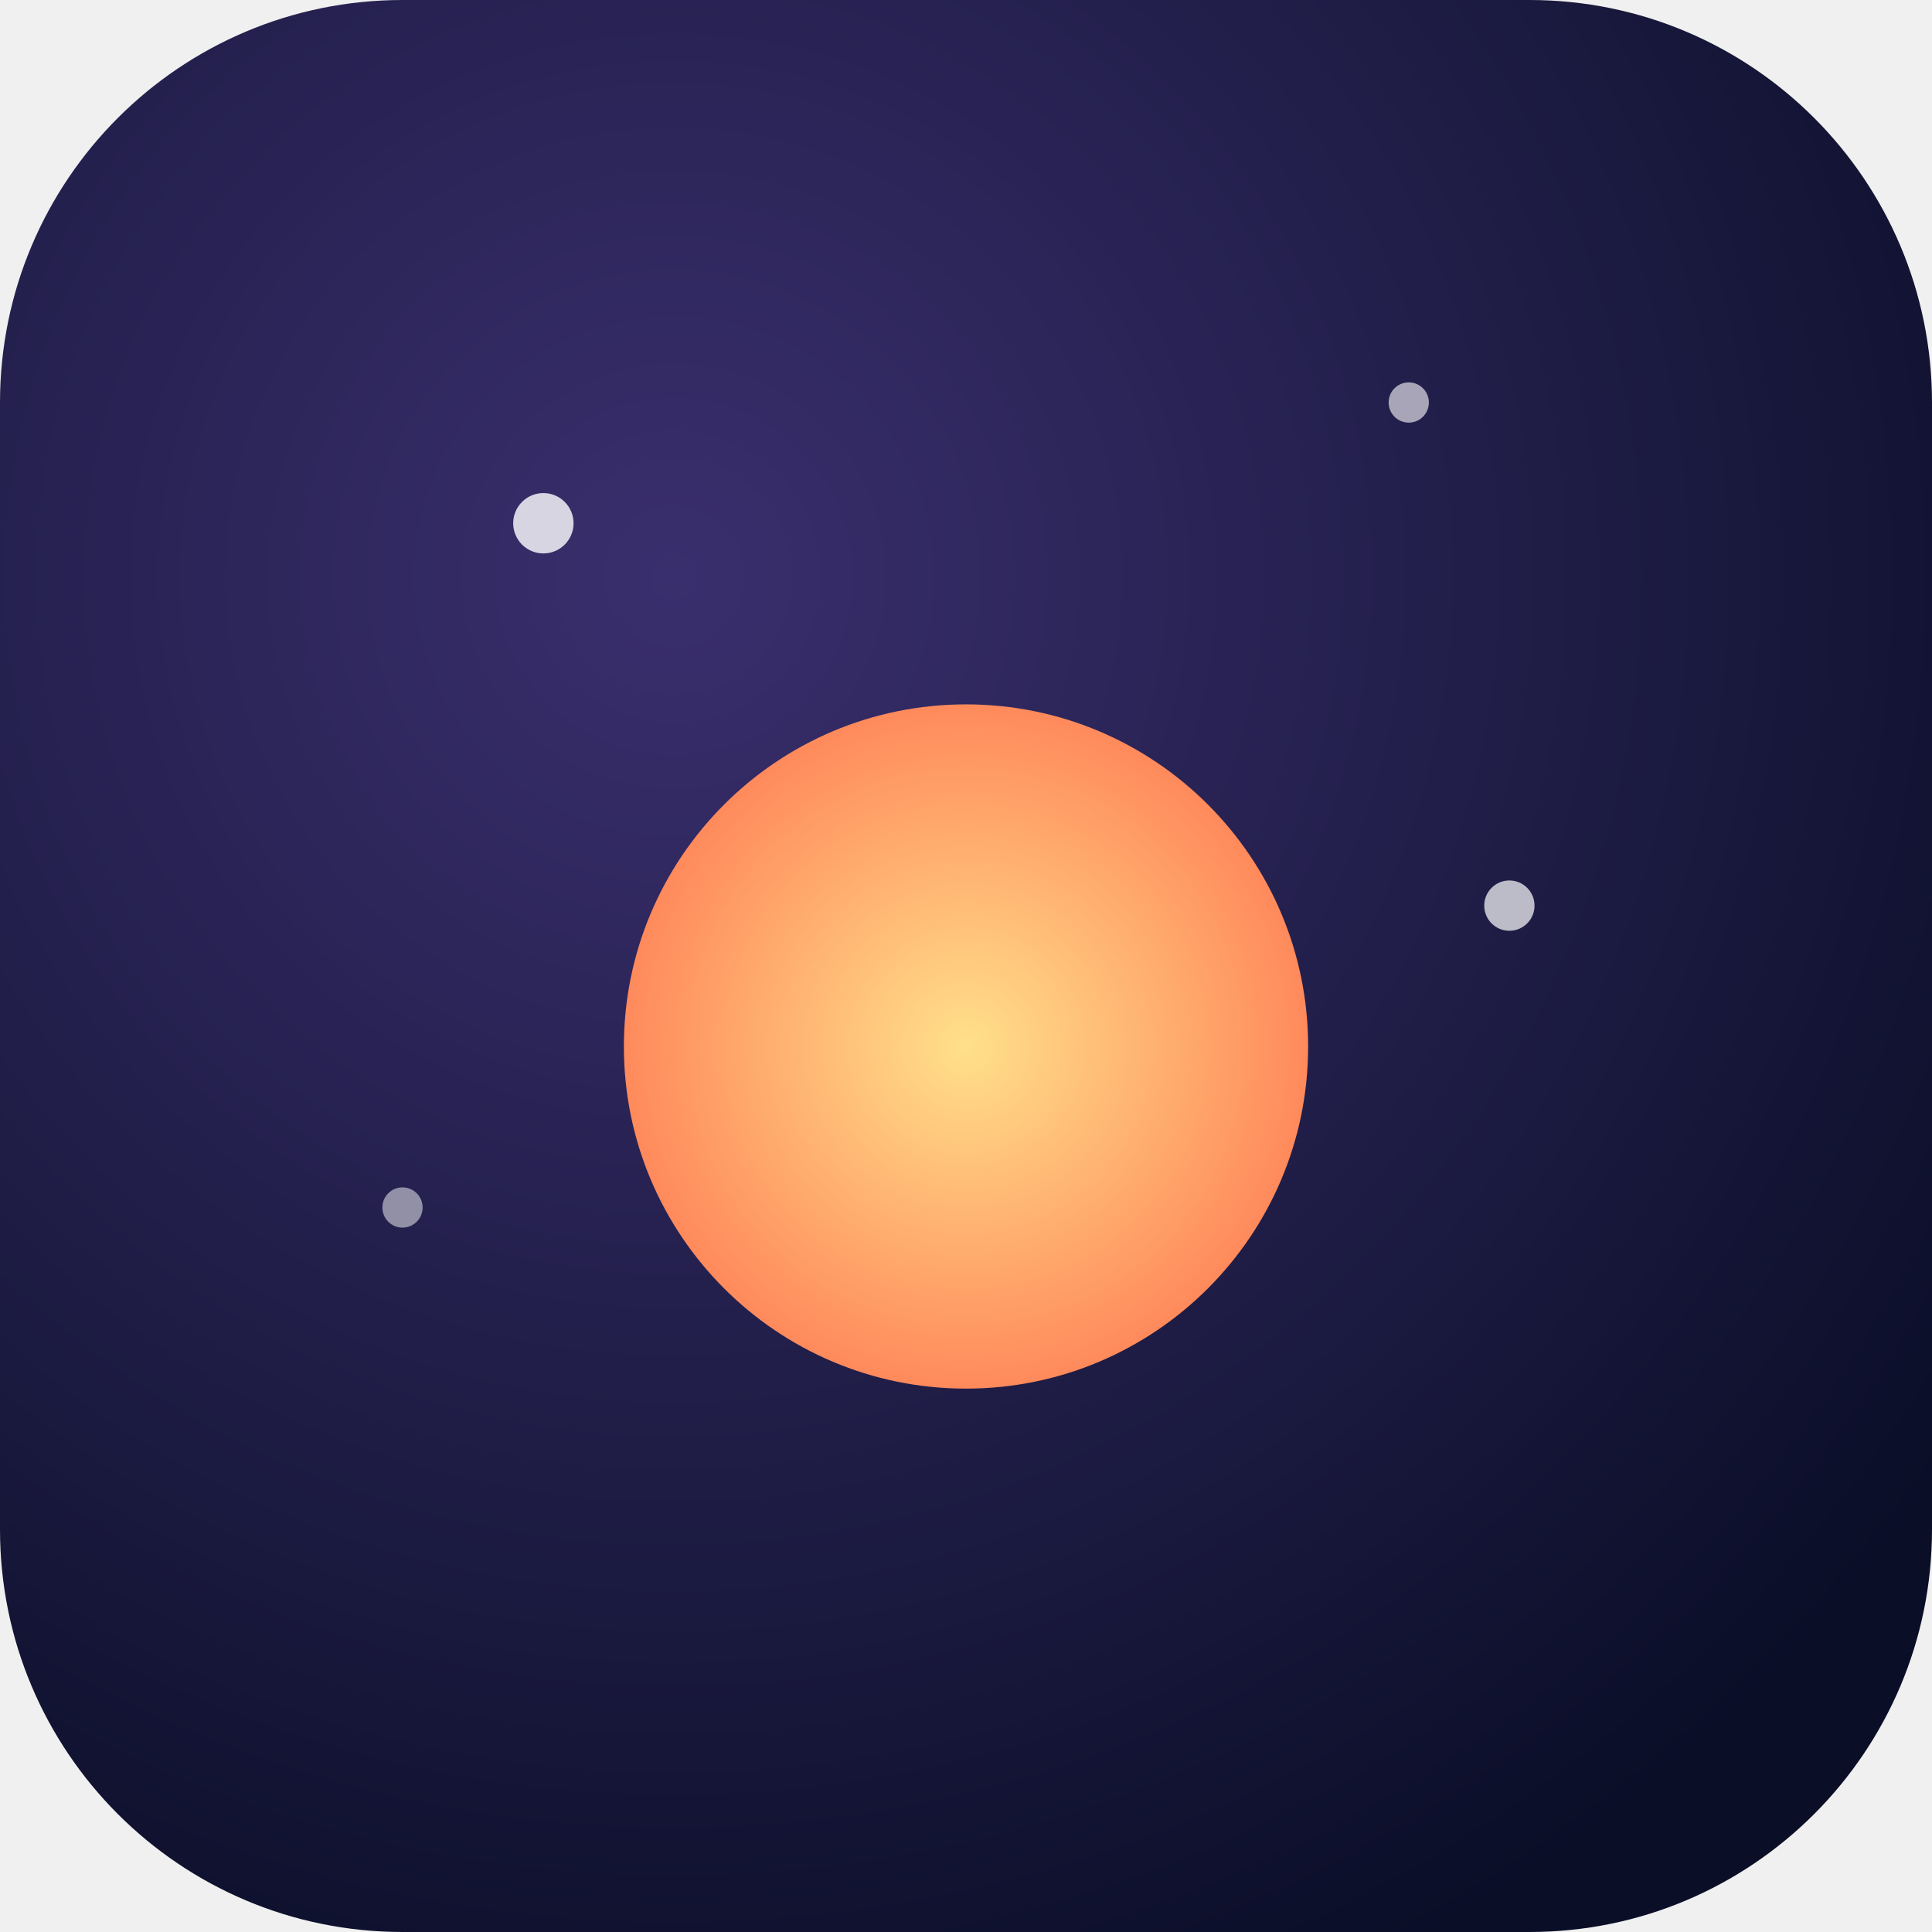
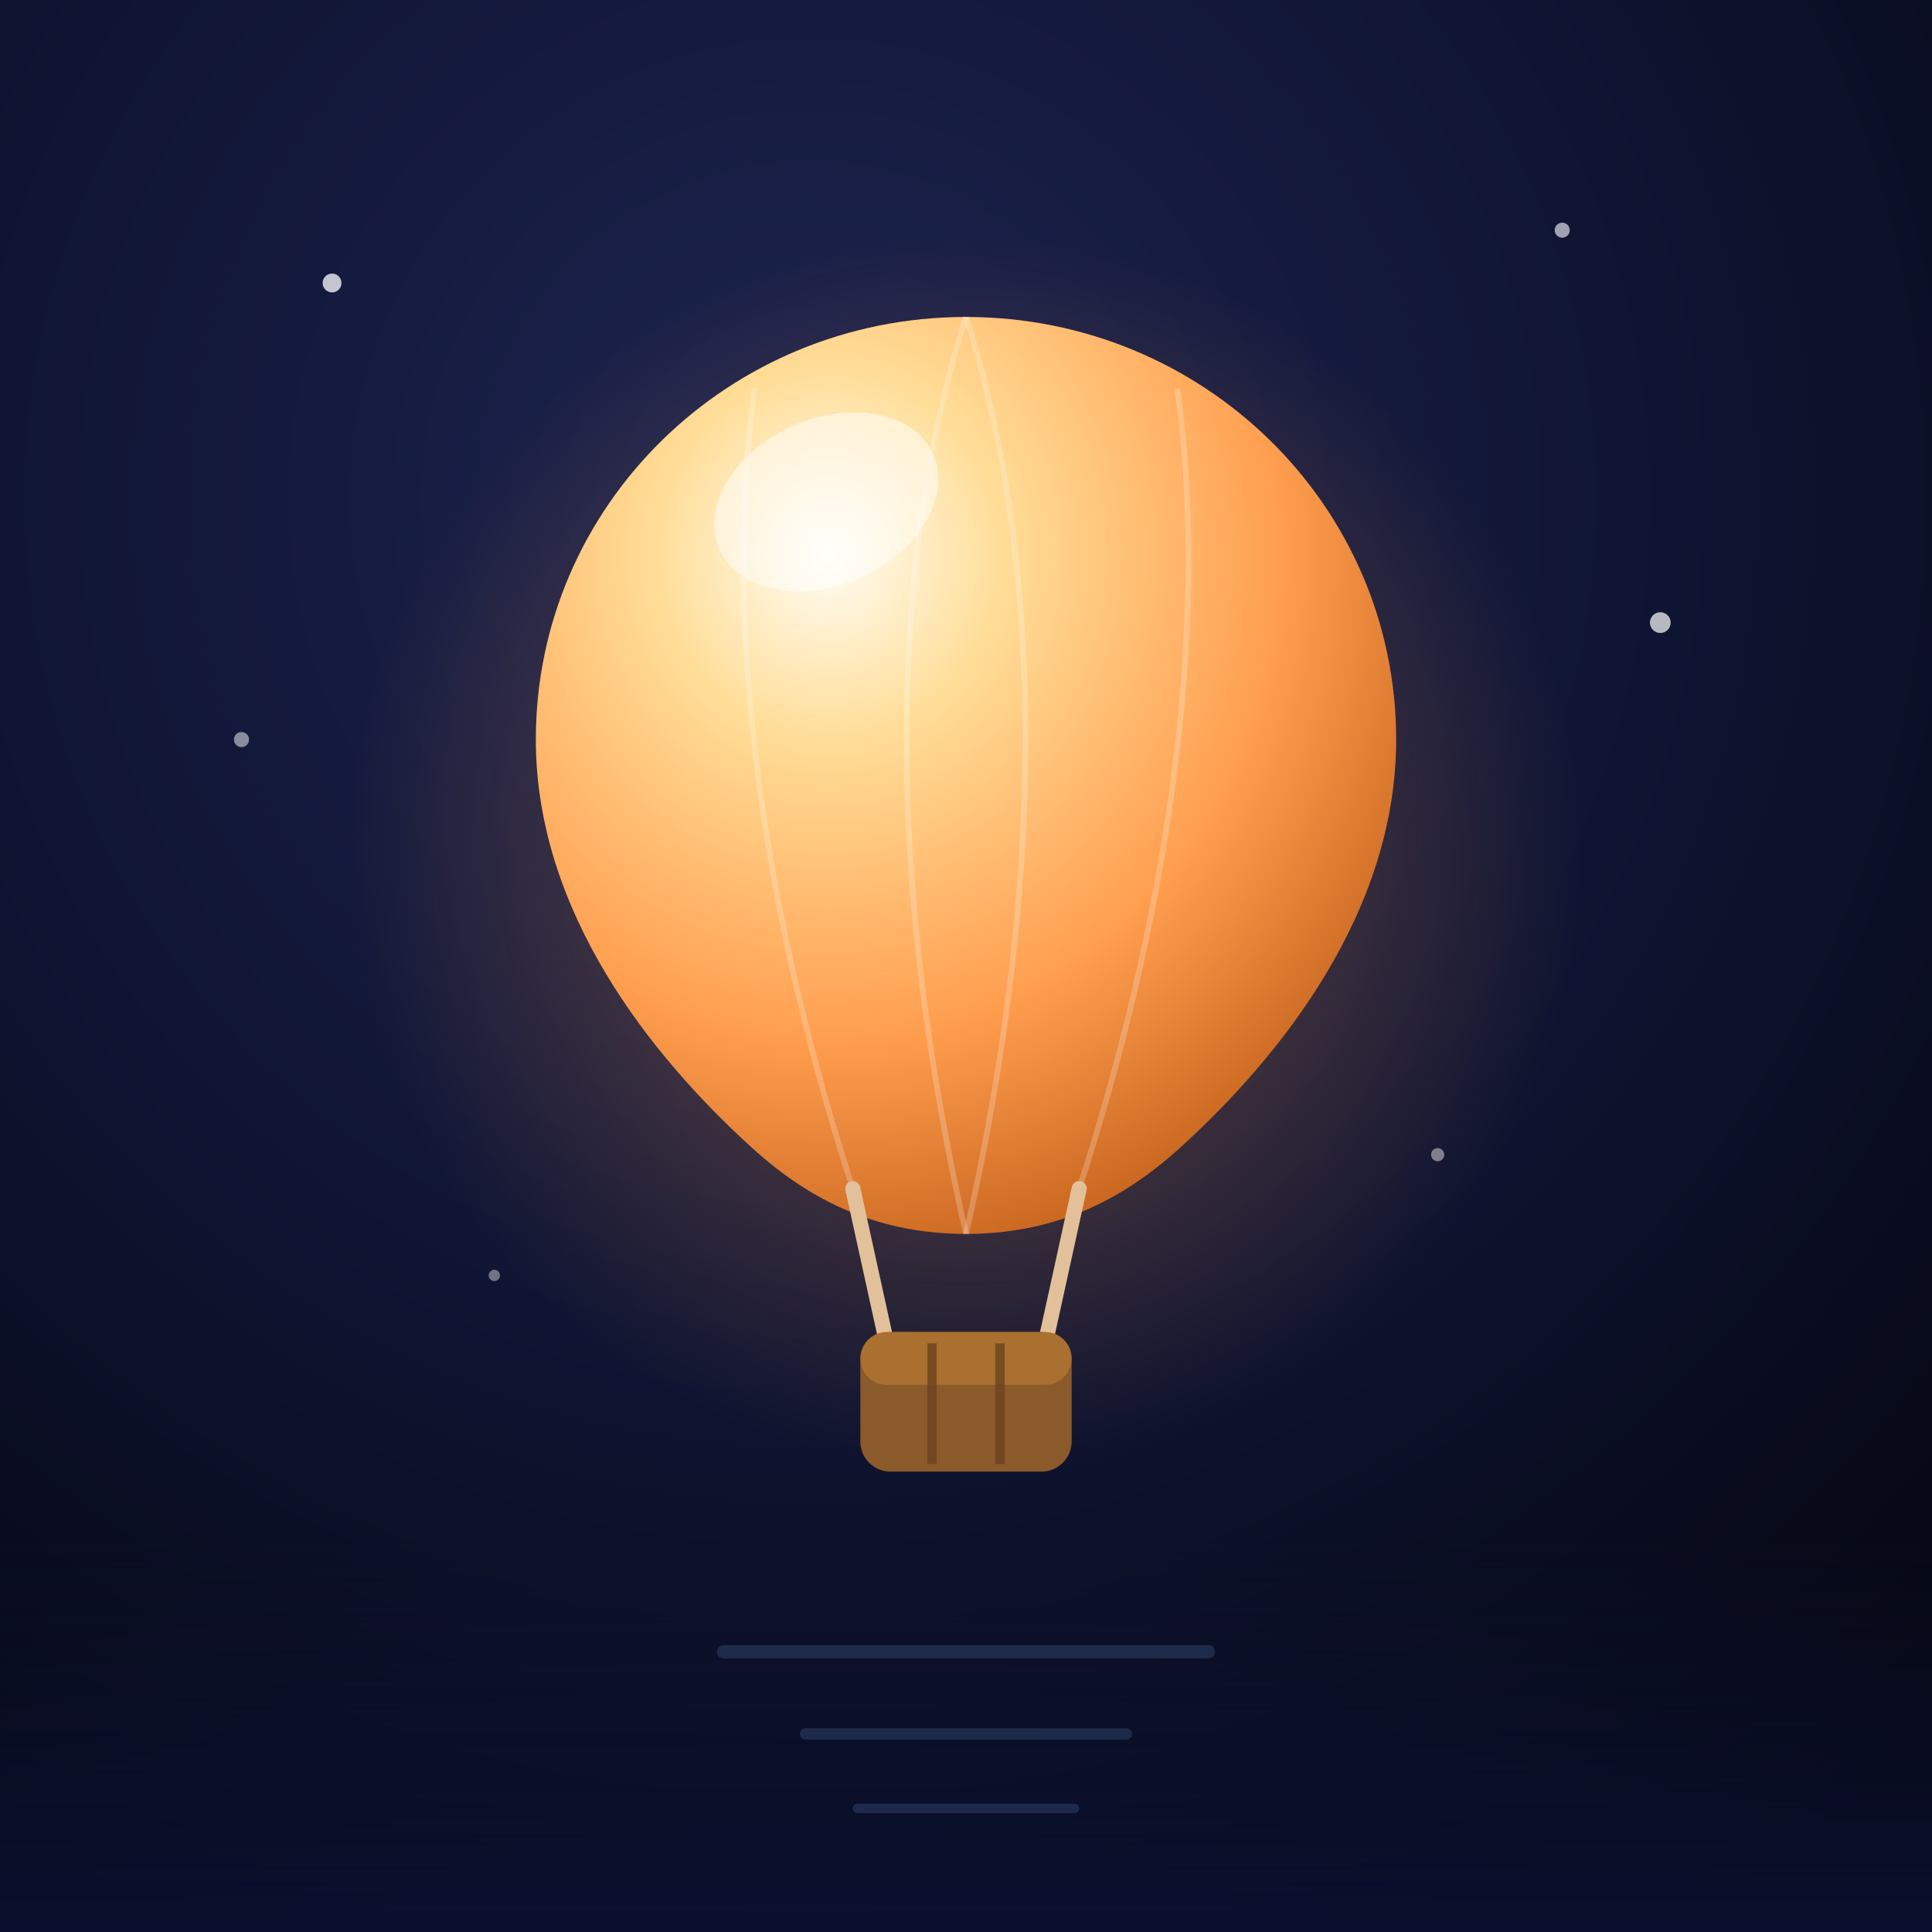
- <svg xmlns="http://www.w3.org/2000/svg" viewBox="0 0 192 192">
+ <svg xmlns="http://www.w3.org/2000/svg" viewBox="0 0 1024 1024" width="1024" height="1024">
  <defs>
-     <radialGradient id="bg" cx="35%" cy="30%" r="80%">
-       <stop offset="0%" stop-color="#3a2f6e" />
-       <stop offset="100%" stop-color="#0a0e27" />
+     <radialGradient id="night" cx="42%" cy="26%" r="86%">
+       <stop offset="0%" stop-color="#1d2450" />
+       <stop offset="55%" stop-color="#0e1330" />
+       <stop offset="100%" stop-color="#05060f" />
    </radialGradient>
-     <radialGradient id="glow" cx="50%" cy="50%" r="50%">
-       <stop offset="0%" stop-color="#ffe08a" />
-       <stop offset="100%" stop-color="#ff8a5c" />
+     <radialGradient id="canopy" cx="34%" cy="26%" r="78%">
+       <stop offset="0%" stop-color="#fffdf5" />
+       <stop offset="26%" stop-color="#ffdd97" />
+       <stop offset="68%" stop-color="#ff9d4e" />
+       <stop offset="100%" stop-color="#c9661f" />
    </radialGradient>
+     <radialGradient id="halo" cx="50%" cy="50%" r="50%">
+       <stop offset="0%" stop-color="#ffb066" stop-opacity="0.55" />
+       <stop offset="60%" stop-color="#ff9d4e" stop-opacity="0.16" />
+       <stop offset="100%" stop-color="#ff9d4e" stop-opacity="0" />
+     </radialGradient>
+     <linearGradient id="water" x1="0" y1="0" x2="0" y2="1">
+       <stop offset="0%" stop-color="#0d1332" stop-opacity="0" />
+       <stop offset="100%" stop-color="#0a1030" stop-opacity="0.9" />
+     </linearGradient>
  </defs>
-   <rect width="192" height="192" rx="40" fill="url(#bg)" />
-   <circle cx="54" cy="52" r="3" fill="#ffffff" opacity="0.8" />
-   <circle cx="140" cy="40" r="2" fill="#ffffff" opacity="0.6" />
-   <circle cx="150" cy="90" r="2.5" fill="#ffffff" opacity="0.7" />
-   <circle cx="40" cy="120" r="2" fill="#ffffff" opacity="0.5" />
-   <circle cx="96" cy="104" r="34" fill="url(#glow)" />
+   <rect width="1024" height="1024" fill="url(#night)" />
+   <g fill="#ffffff">
+     <circle cx="176" cy="150" r="5" opacity="0.75" />
+     <circle cx="828" cy="122" r="4" opacity="0.6" />
+     <circle cx="880" cy="330" r="5.5" opacity="0.7" />
+     <circle cx="128" cy="392" r="4" opacity="0.5" />
+     <circle cx="762" cy="612" r="3.5" opacity="0.45" />
+     <circle cx="262" cy="676" r="3" opacity="0.4" />
+     <circle cx="612" cy="196" r="3" opacity="0.5" />
+   </g>
+   <rect x="0" y="812" width="1024" height="212" fill="url(#water)" />
+   <g fill="#8fb6ff" opacity="0.16">
+     <rect x="380" y="872" width="264" height="7" rx="3.5" />
+     <rect x="424" y="916" width="176" height="6" rx="3" />
+     <rect x="452" y="956" width="120" height="5" rx="2.5" />
+   </g>
+   <circle cx="512" cy="452" r="330" fill="url(#halo)" />
+   <path d="M512 168        c126 0 228 100 228 224        0 92 -62 168 -112 214        -30 28 -66 48 -116 48        -50 0 -86 -20 -116 -48        -50 -46 -112 -122 -112 -214        0 -124 102 -224 228 -224 z" fill="url(#canopy)" />
+   <g stroke="#ffffff" stroke-opacity="0.22" stroke-width="3" fill="none">
+     <path d="M512 168 C 470 300 470 470 512 654" />
+     <path d="M512 168 C 554 300 554 470 512 654" />
+     <path d="M400 206 C 384 320 400 470 452 630" />
+     <path d="M624 206 C 640 320 624 470 572 630" />
+   </g>
+   <ellipse cx="438" cy="266" rx="62" ry="44" fill="#ffffff" opacity="0.5" transform="rotate(-24 438 266)" />
+   <g stroke="#e2c19a" stroke-width="8" stroke-linecap="round">
+     <path d="M452 630 L 470 712" />
+     <path d="M572 630 L 554 712" />
+   </g>
+   <rect x="456" y="706" width="112" height="74" rx="16" fill="#8a5a2b" />
+   <rect x="456" y="706" width="112" height="28" rx="14" fill="#a9702f" />
+   <g stroke="#6b431f" stroke-width="5" opacity="0.8">
+     <path d="M494 712 L 494 776" />
+     <path d="M530 712 L 530 776" />
+   </g>
</svg>
